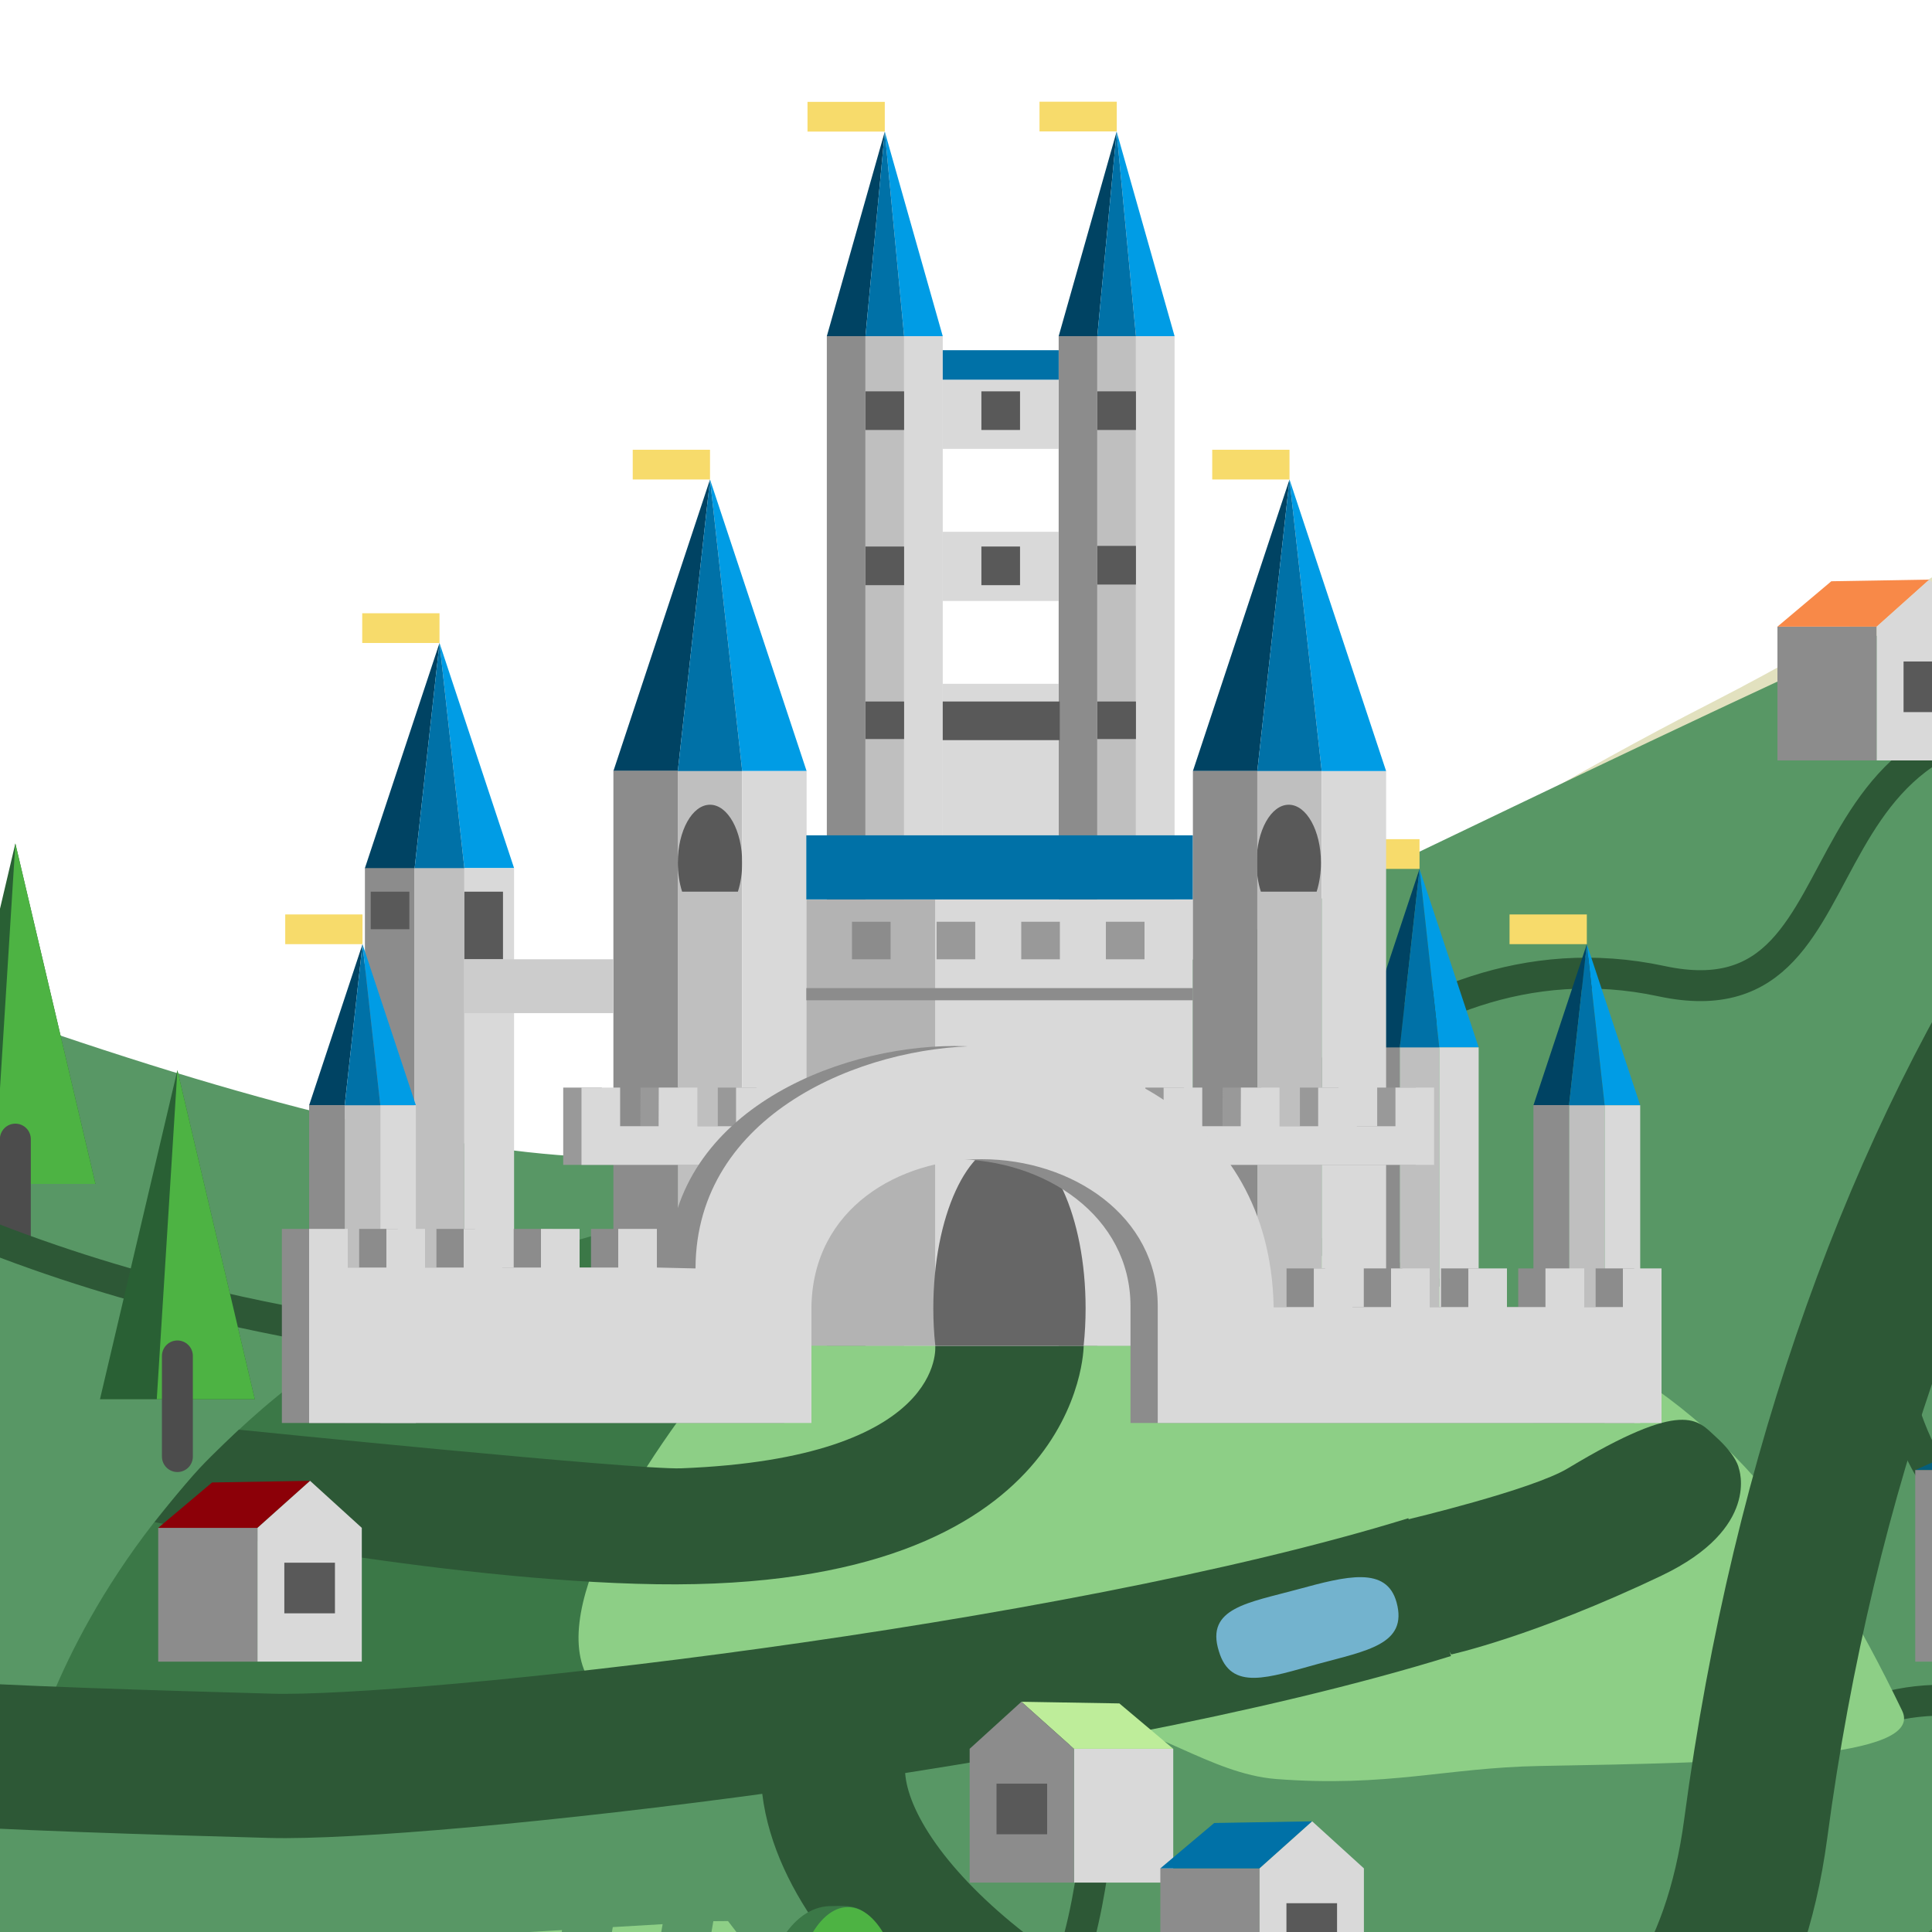
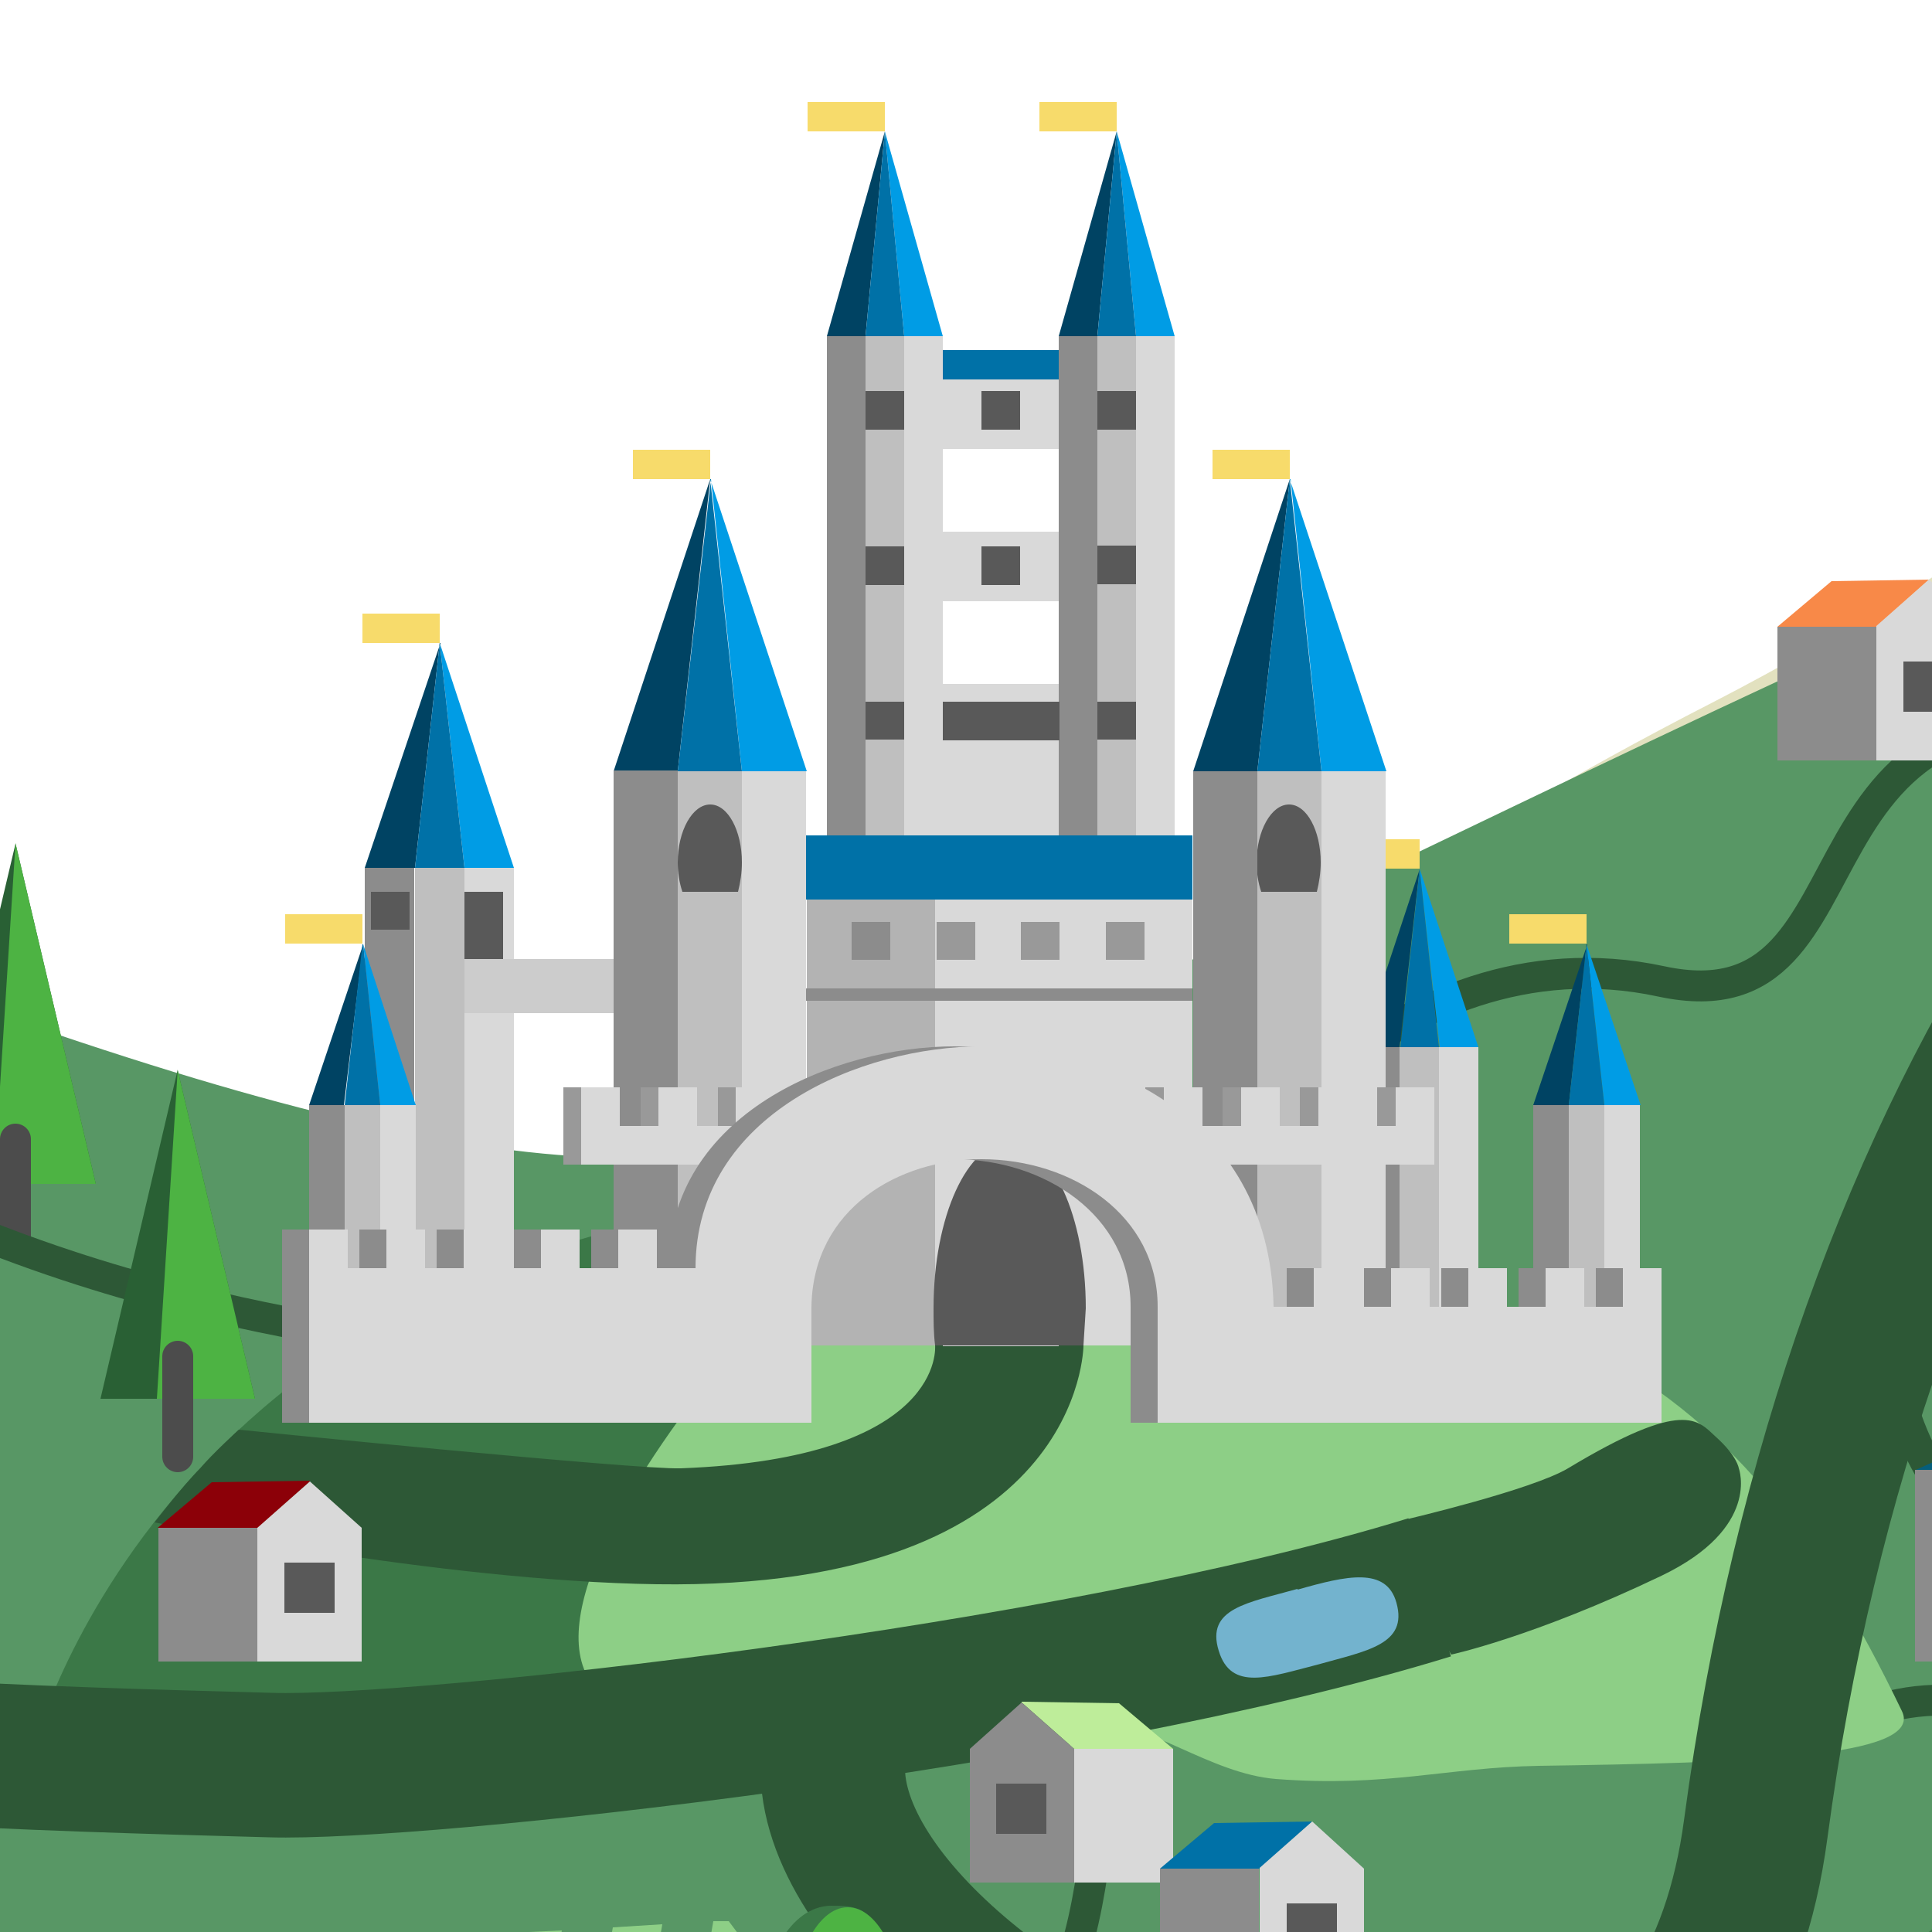
- <svg xmlns="http://www.w3.org/2000/svg" width="250px" height="250px" version="1.1" xml:space="preserve" style="fill-rule:evenodd;clip-rule:evenodd;stroke-linecap:round;stroke-linejoin:round;stroke-miterlimit:1.5;">
-   <rect id="Artboard" x="-500" y="0" width="999.991" height="1000" style="fill:none;" />
-   <g id="background">
-     </g>
-   <path id="OSTROV" d="M-346.31,607.991C-374.685,554.043 -502.239,510.97 -494.677,268.462C-489.722,109.557 -388.69,38.171 -313.043,39.195C-267.375,39.814 -211.162,46.813 -70.04,106.533C29.062,148.47 75.23,159.18 103.907,148.321C174.243,121.686 182.87,110.67 221.578,90.862C257.384,72.539 294.527,43.846 321.957,32.863C404.286,-0.1 546.284,35.344 460,192.955C438.336,232.527 457.089,312.674 433.144,481.357C406.159,671.461 354.682,616.792 345,661.357C338.009,693.537 400.472,805.911 360,881.357C307.077,980.013 163.418,945.756 116.957,942.863C47.037,938.51 -63.903,1024.89 -163.043,992.863C-376.293,923.984 -283.641,727.142 -346.31,607.991Z" style="fill:#e2e1bf;" />
-   <path id="OSTROV1" d="M-321.049,566.685C-369.073,540.278 -448.806,511.876 -480,368.071C-510.788,226.137 -446.46,81.075 -321.049,45.847C-279.659,34.221 -193.661,53.336 -60.642,107.966C32.769,146.329 76.287,156.126 103.317,146.192C169.613,121.827 292.79,48.654 360.084,42.992C410.37,38.762 487.811,63.31 455.084,161.602C451.933,171.067 440.446,203.204 440.084,218.288C438.105,300.845 424.692,467.81 412.587,532.477C390.392,651.057 295.013,602.078 322.916,681.357C345.701,746.096 377.605,840.415 325,891.357C241.849,971.881 143.03,912.249 117.784,910.724C51.879,906.742 -76.719,989.181 -170.253,960.149C-263.787,931.117 -280.278,783.003 -277.648,733.926C-275.017,684.849 -282.333,587.973 -321.049,566.685Z" style="fill:#589765;" />
-   <path d="M-246.095,246.528C-276.075,204.578 -238.196,47.053 -362.908,112.161C-440.841,152.848 -492.123,287.801 -468.168,369.234C-399.223,603.603 -270.558,505.153 -267.365,611.528C-261.985,790.746 -265.343,912.637 -147.365,941.087C-97.004,953.231 -5.758,942.058 30.608,877.748C49.945,843.552 128.434,771.669 202.635,849.46C225.115,873.028 261.478,882.035 287.055,860C315.287,835.677 309.653,795.206 294.345,775C271.902,745.375 248.234,710.258 257.635,666.659C278.818,568.426 337.367,604.15 358.066,558.83C402.476,461.597 197.953,423.8 127.635,484.659C35.801,564.139 -160.951,365.669 -246.095,246.528Z" style="fill:#8dcf86;" />
-   <g id="pole">
-     <path d="M51.227,300L44.843,300L53.269,250.896L59.717,250.517L51.227,300ZM64.108,300L57.724,300L66.281,250.131L72.73,249.752L64.108,300ZM38.409,299.634L32.087,299.271L40.256,251.661L46.705,251.282L38.409,299.634ZM77.299,298.192L70.714,299.362L79.293,249.366L85.742,248.987L77.299,298.192ZM31.368,252.183L33.693,252.047L25.682,298.731L19.509,297.508L27.323,251.964L31.368,252.183ZM97.873,253.357L90.652,295.439L89.473,296.028L84.001,297.001L92.305,248.601L94.206,248.586L97.873,253.357ZM7.07,294.93L14.561,251.272L20.886,251.615L13.225,296.263L8.047,295.237L7.07,294.93ZM8.124,250.923L0.905,292.996L-5.153,291.095L1.799,250.581L8.124,250.923ZM103.256,259.848L106.318,262.368L108.573,266.065L104.723,288.507L98.095,291.776L97.758,291.893L103.256,259.848ZM-4.639,250.232L-11.291,289.003L-17.282,286.715L-10.963,249.889L-4.639,250.232ZM111.134,287.872L114.137,271.509L119.603,276.857L118.521,282.025L111.134,287.872ZM-17.401,249.54L-23.288,283.849L-29.045,280.199L-23.726,249.197L-17.401,249.54ZM-40.161,269.91L-36.488,248.505L-30.163,248.848L-34.905,276.484L-40.161,269.91ZM-48.935,246.076L-42.74,247.075L-45.51,263.218L-50,252.183L-49.297,248.089L-48.935,246.076Z" style="fill:#8dcf86;" />
-   </g>
-   <g id="kere">
-     </g>
-   <g>
-     <g>
-       <g id="strom">
-             </g>
-       <g id="strom1">
-             </g>
-       <g id="strom2">
-             </g>
-       <g id="strom3">
-             </g>
-       <g id="strom4">
-             </g>
-       <g id="strom5">
-             </g>
-       <g id="strom6">
-             </g>
-       <g id="strom7">
-         <g>
-           <path d="M253.791,248.196C255.388,248.17 256.701,248.059 257.857,248.814C261.271,251.043 263.166,256.943 263.166,262.989C263.166,269.404 260.752,276.565 256.623,277.602C255.303,277.934 255.123,277.653 254.083,277.653C249.07,277.653 245,271.083 245,262.989C245,254.896 248.779,248.275 253.791,248.196Z" style="fill:#3b7847;" />
-           <ellipse cx="256.023" cy="262.989" rx="7.143" ry="14.664" style="fill:#4db343;" />
-         </g>
-       </g>
-       <g id="strom8">
-             </g>
-       <g id="strom9">
-             </g>
-       <g id="strom10">
-             </g>
-       <g id="strom11">
-             </g>
-       <g id="strom12">
-             </g>
-       <g id="strom13">
-             </g>
-       <g id="strom14">
-             </g>
-     </g>
-   </g>
-   <g>
-     <path d="M1.987,109.14L12.354,153.2L-8.381,153.2L1.987,109.14Z" style="fill:#296034;" />
-     <path d="M1.987,109.14L12.354,153.2L-0.775,153.2L1.987,109.14Z" style="fill:#4db343;" />
-     <path d="M1.987,147.4L1.987,160.877" style="fill:none;stroke:#4c4c4c;stroke-width:4px;" />
-   </g>
-   <g id="male-cesty">
-     <path d="M-387.565,205.533C-406.724,95.805 -308.894,40.829 -217.081,77.919C-179.973,92.91 -93.628,102.502 -38.823,140.311C6.63,171.667 53.439,171.931 55,174.89" style="fill:none;stroke:#2d5836;stroke-width:4px;stroke-linecap:butt;" />
-     <g id="les">
-         </g>
-     <path d="M226.464,244.402C227.541,243.541 228.312,212.696 263.165,221.618C277.723,225.345 286.964,238.765 284.644,254.096" style="fill:none;stroke:#2d5836;stroke-width:4px;" />
-     <path d="M155,156.28C156.077,155.418 179.823,119.415 215,126.963C245.378,133.481 227.881,82.771 280,95" style="fill:none;stroke:#2d5836;stroke-width:4px;" />
-     <path d="M380.771,150.827C379.152,152.969 403.263,199.737 320.113,213.984C285.382,219.934 254.094,207.169 246.316,182.391" style="fill:none;stroke:#2d5836;stroke-width:4px;" />
-     <path d="M10,295.585C3.562,308.473 3.921,319.615 -25,325C-53.873,330.376 -112.229,309.88 -90,219.028" style="fill:none;stroke:#2d5836;stroke-width:4px;" />
-     <path d="M143.392,233.143C139.08,236.45 148.177,281.557 84.288,296.749C20.504,311.916 -62.893,280.966 -61.724,225.991" style="fill:none;stroke:#2d5836;stroke-width:4px;" />
-     <path d="M190,281.877C210.48,313.415 201.148,341.147 190,356.629C166.902,388.708 119.455,382.719 105,374.681C78.403,359.891 18.287,332.572 13.824,384.186C11.006,416.772 87.815,423.471 105,436.822C136.066,460.958 129.917,493.9 130,495C133.976,547.767 -19.245,593.416 -54.521,430" style="fill:none;stroke:#2d5836;stroke-width:4px;" />
-   </g>
-   <g id="hory">
-     <path id="hora" d="M116.202,154.685C200.733,153.967 212.804,182.375 245.886,221.357C247.049,222.727 4.536,225.665 4.536,225.665C4.536,225.665 23.144,155.476 116.202,154.685Z" style="fill:#3b7847;" />
-     <path id="hora1" d="M116.257,154.685C200.52,162.823 223.91,175.295 246.133,221.357C249.112,227.531 225.401,228.056 199.184,228.52C187.218,228.731 179.486,231.309 165.131,230.204C156.569,229.544 148.949,222.922 140.095,222.263C122.026,220.918 101.296,224.055 85.69,222.263C50.993,218.281 110.248,154.105 116.257,154.685Z" style="fill:#8dcf86;" />
-     <path id="hora2" d="M347.734,73.228C390.495,72.328 416.435,101.688 422.383,150.895C422.558,152.339 280,149.939 280,149.939C280,149.939 300.659,74.22 347.734,73.228Z" style="fill:#3b7847;" />
-   </g>
-   <g id="ker">
-     </g>
-   <g id="ker1">
-     </g>
-   <g id="ker2">
-     </g>
-   <g id="strom15">
-     </g>
-   <g id="strom16">
-     </g>
-   <g id="ker3">
-     </g>
-   <g id="cesty-velke">
-     <path d="M185,205.373C138.32,219.821 54.228,229.044 35,228.494C-27.008,226.722 -115.076,224.49 -112.538,185.591C-109.412,137.692 -51.105,191.248 -50.091,146.687C-49.249,109.724 -92.927,139.997 -92.632,111.357C-92.357,84.693 -63.38,104.496 -65,76.357C-66.094,57.359 -90.76,63.177 -88.322,48.279" style="fill:none;stroke:#2d5836;stroke-width:18.67px;stroke-linecap:butt;" />
-     <path d="M-40,657.586C-48.648,654.653 -79.983,646.357 -79.983,646.357C-79.983,646.357 -75.565,633.815 -77.976,621.357C-80.787,606.833 -90.46,592.034 -89.983,591.357C-82.086,580.163 -51.319,544.992 -45,536.948C77.268,381.295 212.404,540.308 280.017,591.357C307.806,612.338 370.358,601.557 380,550C397.845,454.575 269.733,462.44 260.017,351.357C251.808,257.505 309.765,213.215 370.017,201.357C496.517,176.462 450.386,40.069 342.374,63.309C286.476,75.336 239.552,143.877 227.192,236.614C216.476,317.022 105.294,262.56 107.815,227.688" style="fill:none;stroke:#2d5836;stroke-width:18.67px;" />
-     <path d="M221.993,185.895C219.671,183.793 218.048,180.863 202.883,190C198.221,192.809 182.044,196.643 182.044,196.643C182.044,196.643 182.993,203.969 183.495,205.833C184.324,208.912 187.795,214.085 187.795,214.085C187.795,214.085 198.493,211.758 215,203.888C227.9,197.737 225,190 225,190C225,190 224.818,188.45 221.993,185.895Z" style="fill:#2d5836;" />
-     <path d="M121.02,174.131C121.02,174.131 122.532,188.666 88.139,190C82.325,190.226 30.91,185 30.91,185C30.91,185 27.546,188.136 25.812,190C23.64,192.334 20,196.964 20,196.964C20,196.964 56.79,204.587 85,205C140.225,205.808 140.227,174.132 140.227,174.132C140.227,174.132 136.144,173.054 132.811,173.028C128.644,172.995 121.02,174.131 121.02,174.131Z" style="fill:#2d5836;" />
-   </g>
-   <g id="strom17">
-     </g>
-   <g id="strom18">
-     </g>
-   <g id="strom19">
-     </g>
-   <g id="strom20">
-     </g>
-   <g id="stromy">
-     </g>
-   <g id="namesti">
-     </g>
-   <g id="smrky">
-     <g>
-       <path d="M22.955,138.481L32.974,181.061L12.936,181.061L22.955,138.481Z" style="fill:#296034;" />
-       <path d="M22.955,138.481L32.974,181.061L20.286,181.061L22.955,138.481Z" style="fill:#4db343;" />
-       <path d="M22.955,175.456L22.955,188.481" style="fill:none;stroke:#4c4c4c;stroke-width:4px;" />
-     </g>
-   </g>
-   <g id="listnace">
-     </g>
-   <g id="lanoka">
-     </g>
-   <g id="strom21">
-     </g>
-   <g id="satelit">
-     </g>
-   <g id="domky">
-     <g id="D1">
-         </g>
-     <g id="D7">
-         </g>
-     <g id="D71">
-       <rect x="20.474" y="197.704" width="12.844" height="17.313" style="fill:#8c8c8c;" />
-       <path d="M40.123,191.617L27.445,191.831L20.474,197.704L33.318,197.704L40.123,191.617Z" style="fill:#8c0008;" />
-       <path d="M46.817,197.704L40.123,191.617L33.318,197.704L33.318,215.016L46.817,215.016L46.817,197.704Z" style="fill:#d9d9d9;" />
-       <rect x="36.792" y="202.213" width="6.55" height="6.55" style="fill:#595959;" />
-     </g>
-     <g id="D72">
-         </g>
-     <g id="D73">
-       <rect x="138.973" y="226.294" width="12.844" height="17.313" style="fill:#d9d9d9;" />
-       <path d="M132.168,220.208L144.845,220.422L151.817,226.294L138.973,226.294L132.168,220.208Z" style="fill:#beed9a;" />
-       <path d="M125.474,226.294L132.168,220.208L138.973,226.294L138.973,243.607L125.474,243.607L125.474,226.294Z" style="fill:#8c8c8c;" />
-       <rect x="128.949" y="230.804" width="6.55" height="6.55" style="fill:#595959;" />
-     </g>
-     <g id="D74">
-         </g>
-     <g id="D75">
-         </g>
-     <g id="D76">
-         </g>
-     <g id="D77">
-         </g>
-     <g id="D78">
-         </g>
-     <g id="D79">
-         </g>
-     <g id="D710">
-       <rect x="150.146" y="241.766" width="12.844" height="17.313" style="fill:#8c8c8c;" />
-       <path d="M169.795,235.679L157.117,235.894L150.146,241.766L162.989,241.766L169.795,235.679Z" style="fill:#0071a7;" />
-       <path d="M176.489,241.766L169.795,235.679L162.989,241.766L162.989,259.079L176.489,259.079L176.489,241.766Z" style="fill:#d9d9d9;" />
-       <rect x="166.464" y="246.276" width="6.55" height="6.55" style="fill:#595959;" />
-     </g>
-     <g id="D711">
-       <rect x="230" y="81.087" width="12.844" height="17.313" style="fill:#8c8c8c;" />
-       <path d="M249.649,75L236.972,75.214L230,81.087L242.844,81.087L249.649,75Z" style="fill:#f88948;" />
-       <path d="M256.343,81.087L249.649,75L242.844,81.087L242.844,98.4L256.343,98.4L256.343,81.087Z" style="fill:#d9d9d9;" />
-       <rect x="246.319" y="85.596" width="6.55" height="6.55" style="fill:#595959;" />
-     </g>
-     <g id="D712">
-         </g>
-     <g id="D713">
-         </g>
-     <g id="D714">
-         </g>
-     <g id="D715">
-         </g>
-     <g id="D716">
-         </g>
-     <g id="D2">
-         </g>
-     <g id="D21">
-       <path d="M247.83,190.225L270.197,190.225L285.194,183.498L262.923,183.498L247.83,190.225Z" style="fill:#065e7b;" />
-       <rect x="247.83" y="190.225" width="22.358" height="24.791" style="fill:#8c8c8c;" />
-     </g>
-     <g id="D10">
-         </g>
-     <g id="D101">
-         </g>
-     <g id="D102">
-         </g>
-     <g id="D01">
-         </g>
-   </g>
-   <g id="strom22">
-     </g>
-   <g id="strom23">
-     <g>
-       <path d="M107.447,246.646C109.071,246.62 110.407,246.507 111.582,247.275C115.055,249.542 116.983,255.544 116.983,261.694C116.983,268.219 114.527,275.503 110.327,276.558C108.985,276.895 108.801,276.61 107.743,276.61C102.644,276.61 98.504,269.926 98.504,261.694C98.504,253.462 102.348,246.727 107.447,246.646Z" style="fill:#3b7847;" />
-       <ellipse cx="109.717" cy="261.694" rx="7.266" ry="14.916" style="fill:#4db343;" />
-     </g>
-   </g>
-   <g id="staba">
-     </g>
-   <g id="chladici-vez">
-     </g>
-   <g id="D22">
-     </g>
-   <g id="D5">
-     </g>
-   <g id="TOVANA">
-     </g>
-   <g id="strom24">
-     </g>
-   <g id="strom25">
-     </g>
-   <g id="panelaky">
-     </g>
-   <g id="strom26">
-     </g>
-   <g id="strom27">
-     </g>
-   <g id="letiste">
-     </g>
-   <g id="strom28">
-     </g>
-   <g id="strom29">
-     </g>
-   <g id="tunel-s-vlakem">
-     </g>
-   <g id="strom30">
-     </g>
-   <g id="hrad">
-     <rect x="173.687" y="108.589" width="10" height="3.846" style="fill:#f7db6b;" />
-     <g>
-       <rect x="176.035" y="135.507" width="5.101" height="45.539" style="fill:#8c8c8c;" />
-       <rect x="181.137" y="135.507" width="5.101" height="45.539" style="fill:#bfbfbf;" />
-       <path d="M183.687,112.435L191.339,135.531L186.238,135.531L183.687,112.435Z" style="fill:#009ce5;" />
-       <path d="M183.687,112.435L181.137,135.531L176.035,135.531L183.687,112.435Z" style="fill:#004363;" />
-       <path d="M183.687,112.435L186.238,135.531L181.137,135.531L183.687,112.435Z" style="fill:#0071a7;" />
-       <rect x="186.238" y="135.531" width="5.101" height="45.539" style="fill:#d9d9d9;" />
-     </g>
-     <g>
-       <rect x="47.22" y="112.302" width="6.434" height="57.437" style="fill:#8c8c8c;" />
-       <rect x="53.654" y="112.302" width="6.434" height="57.437" style="fill:#bfbfbf;" />
-       <path d="M56.871,83.202L66.522,112.333L60.088,112.333L56.871,83.202Z" style="fill:#009ce5;" />
-       <path d="M56.871,83.202L53.654,112.333L47.22,112.333L56.871,83.202Z" style="fill:#004363;" />
-       <path d="M56.871,83.202L60.088,112.333L53.654,112.333L56.871,83.202Z" style="fill:#0071a7;" />
-       <rect x="60.088" y="112.333" width="6.434" height="57.437" style="fill:#d9d9d9;" />
-     </g>
-     <rect x="162.694" y="99.776" width="8.334" height="74.356" style="fill:#bfbfbf;" />
-     <rect x="87.708" y="99.736" width="8.334" height="74.396" style="fill:#bfbfbf;" />
-     <rect x="44.605" y="143.001" width="4.605" height="41.109" style="fill:#bfbfbf;" />
-     <rect x="203.032" y="143.001" width="4.605" height="41.109" style="fill:#bfbfbf;" />
-     <rect x="171.028" y="99.776" width="8.334" height="74.356" style="fill:#d9d9d9;" />
-     <path d="M95.484,115.382C95.849,114.242 96.042,112.949 96.042,111.632C96.042,107.493 94.175,104.132 91.875,104.132C89.575,104.132 87.708,107.493 87.708,111.632C87.708,112.949 87.9,114.242 88.266,115.382L95.484,115.382Z" style="fill:#595959;" />
-     <path d="M170.372,115.382C170.738,114.242 170.93,112.949 170.93,111.632C170.93,107.493 169.063,104.132 166.763,104.132C164.463,104.132 162.596,107.493 162.596,111.632C162.596,112.949 162.789,114.242 163.154,115.382L170.372,115.382Z" style="fill:#595959;" />
-     <path d="M166.861,62.044L179.362,99.776L171.028,99.776L166.861,62.044Z" style="fill:#009ce5;" />
-     <path d="M91.875,62.044L104.376,99.776L96.042,99.776L91.875,62.044Z" style="fill:#009ce5;" />
-     <path d="M46.908,122.174L53.815,143.023L49.21,143.023L46.908,122.174Z" style="fill:#009ce5;" />
-     <path d="M205.335,122.174L212.243,143.023L207.637,143.023L205.335,122.174Z" style="fill:#009ce5;" />
-     <path d="M114.491,17.027L121.991,43.502L116.991,43.502L114.491,17.027Z" style="fill:#009ce5;" />
-     <path d="M144.491,17.027L151.991,43.502L146.991,43.502L144.491,17.027Z" style="fill:#009ce5;" />
-     <path d="M166.861,62.044L162.694,99.776L154.36,99.776L166.861,62.044Z" style="fill:#004363;" />
-     <path d="M91.875,62.044L87.708,99.776L79.374,99.776L91.875,62.044Z" style="fill:#004363;" />
-     <path d="M46.908,122.174L44.605,143.023L40,143.023L46.908,122.174Z" style="fill:#004363;" />
-     <path d="M205.335,122.174L203.032,143.023L198.427,143.023L205.335,122.174Z" style="fill:#004363;" />
-     <path d="M114.491,17.027L111.991,43.502L106.991,43.502L114.491,17.027Z" style="fill:#004363;" />
-     <path d="M144.491,17.027L141.991,43.502L136.991,43.502L144.491,17.027Z" style="fill:#004363;" />
-     <path d="M166.861,62.044L171.028,99.776L162.694,99.776L166.861,62.044Z" style="fill:#0071a7;" />
-     <path d="M91.875,62.044L96.042,99.776L87.708,99.776L91.875,62.044Z" style="fill:#0071a7;" />
-     <path d="M46.908,122.174L49.21,143.023L44.605,143.023L46.908,122.174Z" style="fill:#0071a7;" />
-     <path d="M205.335,122.174L207.637,143.023L203.032,143.023L205.335,122.174Z" style="fill:#0071a7;" />
-     <path d="M114.491,17.027L116.991,43.502L111.991,43.502L114.491,17.027Z" style="fill:#0071a7;" />
-     <path d="M144.491,17.027L146.991,43.502L141.991,43.502L144.491,17.027Z" style="fill:#0071a7;" />
-     <rect x="96.042" y="99.776" width="8.334" height="74.396" style="fill:#d9d9d9;" />
-     <rect x="49.21" y="143.023" width="4.605" height="41.109" style="fill:#d9d9d9;" />
-     <rect x="207.637" y="143.023" width="4.605" height="41.109" style="fill:#d9d9d9;" />
-     <rect x="81.875" y="58.198" width="10" height="3.846" style="fill:#f7db6b;" />
-     <rect x="46.871" y="79.356" width="10" height="3.846" style="fill:#f7db6b;" />
-     <rect x="36.908" y="118.328" width="10" height="3.846" style="fill:#f7db6b;" />
-     <rect x="104.491" y="13.181" width="10" height="3.846" style="fill:#f7db6b;" />
-     <rect x="134.51" y="13.161" width="10" height="3.846" style="fill:#f7db6b;" />
-     <rect x="136.991" y="43.502" width="5" height="130.63" style="fill:#8c8c8c;" />
-     <rect x="106.991" y="43.502" width="5" height="130.63" style="fill:#8c8c8c;" />
-     <rect x="141.991" y="43.502" width="5" height="130.63" style="fill:#bfbfbf;" />
-     <rect x="111.991" y="43.502" width="5" height="130.63" style="fill:#bfbfbf;" />
-     <rect x="146.991" y="43.502" width="5" height="130.63" style="fill:#d9d9d9;" />
-     <rect x="116.991" y="43.502" width="5" height="130.63" style="fill:#d9d9d9;" />
-     <rect x="104.356" y="116.404" width="16.668" height="57.728" style="fill:#b3b3b3;" />
-     <rect x="121.991" y="88.481" width="15" height="85.651" style="fill:#d9d9d9;" />
-     <rect x="121.991" y="49.132" width="15" height="8.951" style="fill:#d9d9d9;" />
-     <rect x="121.991" y="45.317" width="15" height="3.815" style="fill:#0071a7;" />
-     <rect x="121.991" y="68.814" width="15" height="8.951" style="fill:#d9d9d9;" />
-     <rect x="121.024" y="116.404" width="33.336" height="57.728" style="fill:#d9d9d9;" />
-     <rect x="104.336" y="108.09" width="50.024" height="8.295" style="fill:#0071a7;" />
-     <rect x="104.336" y="127.861" width="50.024" height="1.575" style="fill:#8c8c8c;" />
-     <rect x="154.36" y="99.776" width="8.334" height="74.376" style="fill:#8c8c8c;" />
-     <rect x="79.374" y="99.736" width="8.334" height="74.396" style="fill:#8c8c8c;" />
-     <rect x="40" y="143.001" width="4.605" height="41.109" style="fill:#8c8c8c;" />
-     <rect x="198.427" y="143.001" width="4.605" height="41.109" style="fill:#8c8c8c;" />
-     <rect x="156.861" y="58.198" width="10" height="3.846" style="fill:#f7db6b;" />
-     <rect x="195.335" y="118.328" width="10" height="3.846" style="fill:#f7db6b;" />
-     <rect x="60.088" y="124.132" width="19.286" height="6.966" style="fill:#ccc;" />
-     <path d="M140.224,174.132C140.392,172.545 140.477,170.921 140.477,169.293C140.477,157.435 136.062,147.809 130.624,147.809C125.186,147.809 120.771,157.435 120.771,169.293C120.771,170.921 120.856,172.545 121.024,174.132L140.224,174.132Z" style="fill:#666;" />
-     <rect x="111.991" y="90.774" width="5" height="4.858" style="fill:#595959;" />
-     <rect x="47.972" y="115.382" width="5" height="4.858" style="fill:#595959;" />
-     <rect x="60.088" y="115.382" width="5" height="8.728" style="fill:#595959;" />
-     <rect x="110.244" y="119.274" width="5" height="4.858" style="fill:#8c8c8c;" />
-     <rect x="121.196" y="119.274" width="5" height="4.858" style="fill:#999;" />
-     <rect x="132.148" y="119.274" width="5" height="4.858" style="fill:#999;" />
-     <rect x="143.1" y="119.274" width="5" height="4.858" style="fill:#999;" />
-     <rect x="141.991" y="90.774" width="5" height="4.858" style="fill:#595959;" />
-     <rect x="111.991" y="70.721" width="5" height="5" style="fill:#595959;" />
-     <rect x="141.991" y="70.639" width="5" height="5" style="fill:#595959;" />
-     <rect x="111.991" y="50.639" width="5" height="5" style="fill:#595959;" />
-     <rect x="141.991" y="50.639" width="5" height="5" style="fill:#595959;" />
-     <rect x="126.991" y="50.639" width="5" height="5" style="fill:#595959;" />
-     <rect x="126.991" y="70.721" width="5" height="5" style="fill:#595959;" />
-     <rect x="121.987" y="90.774" width="15.146" height="5" style="fill:#595959;" />
-     <path d="M173.208,145.736L173.208,140.736L168.208,140.736L168.208,145.736L163.208,145.736L163.208,140.736L158.208,140.736L158.188,145.736L153.208,145.736L153.208,140.736L148.208,140.736L148.208,150.736L183.208,150.736L183.208,140.736L178.208,140.736L178.208,145.736L173.208,145.736Z" style="fill:#999;" />
-     <path d="M97.88,145.736L97.88,140.736L92.88,140.736L92.88,145.736L87.88,145.736L87.88,140.736L82.88,140.736L82.861,145.736L77.88,145.736L77.88,140.736L72.88,140.736L72.88,150.736L107.88,150.736L107.88,140.736L102.88,140.736L102.88,145.736L97.88,145.736Z" style="fill:#999;" />
-     <path d="M175.571,145.736L175.571,140.736L170.571,140.736L170.571,145.736L165.571,145.736L165.571,140.736L160.571,140.736L160.552,145.736L155.571,145.736L155.571,140.736L150.571,140.736L150.571,150.736L185.571,150.736L185.571,140.736L180.571,140.736L180.571,145.736L175.571,145.736Z" style="fill:#d9d9d9;" />
-     <path d="M100.244,145.736L100.244,140.736L95.244,140.736L95.244,145.736L90.244,145.736L90.244,140.736L85.244,140.736L85.224,145.736L80.244,145.736L80.244,140.736L75.244,140.736L75.244,150.736L110.244,150.736L110.244,140.736L105.244,140.736L105.244,145.736L100.244,145.736Z" style="fill:#d9d9d9;" />
-     <path d="M211.474,184.132L146.286,184.132L146.286,169.042C146.286,157.334 135.202,150 123.493,150C112.894,150 101.66,156.285 101.474,169.132C101.474,169.132 101.474,184.132 101.474,184.132L36.474,184.132L36.474,159.019L41.474,159.019L41.474,164.019L46.474,164.019L46.474,159.019L51.474,159.019L51.474,164.019L56.474,164.019L56.474,159.019L61.474,159.019L61.474,164.019L66.474,164.019L66.474,159.019L71.474,159.019L71.474,164.019L76.474,164.019L76.474,159.019L81.474,159.019L81.474,164.019L86.474,164.136C86.517,144.145 108.053,135.355 123.493,135.355C137.684,135.355 160.781,143.52 161.286,169.132L166.478,169.132L166.478,164.132L171.474,164.132L171.474,169.132L176.474,169.132L176.474,164.132L181.474,164.132L181.474,169.132L186.474,169.132L186.474,164.132L191.474,164.132L191.474,169.132L196.456,169.132L196.456,164.132L201.474,164.132L201.474,169.132L206.474,169.132L206.474,164.132L211.474,164.132L211.474,184.132Z" style="fill:#8c8c8c;" />
-     <path d="M215,184.132L149.812,184.132L149.812,169.042C149.812,157.334 138.728,150 127.019,150C116.42,150 105.185,156.285 105,169.132C105,169.132 105,184.132 105,184.132L40,184.132L40,159.019L45,159.019L45,164.019L50,164.019L50,159.019L55,159.019L55,164.019L60,164.019L60,159.019L65,159.019L65,164.019L70,164.019L70,159.019L75,159.019L75,164.019L80,164.019L80,159.019L85,159.019L85,164.019L90,164.136C90.043,144.145 111.578,135.355 127.019,135.355C141.21,135.355 164.307,143.52 164.812,169.132L170.004,169.132L170.004,164.132L175,164.132L175,169.132L180,169.132L180,164.132L185,164.132L185,169.132L190,169.132L190,164.132L195,164.132L195,169.132L199.982,169.132L199.982,164.132L205,164.132L205,169.132L210,169.132L210,164.132L215,164.132L215,184.132Z" style="fill:#d9d9d9;" />
-   </g>
-   <g id="auta">
-     <path d="M167.899,205.668C174.248,203.936 179.427,202.618 180.718,207.354C182.199,212.782 176.879,213.584 170.53,215.316C164.181,217.047 159.262,218.932 157.71,213.63C155.978,208.058 161.549,207.4 167.899,205.668Z" style="fill:#73b3ce;" />
-   </g>
-   <g id="majak">
-     </g>
-   <g id="vetrna-elektr">
-     </g>
-   <g id="osrov-pokladu">
-     </g>
+ <svg xmlns="http://www.w3.org/2000/svg" xml:space="preserve" fill-rule="evenodd" stroke-linecap="round" stroke-linejoin="round" stroke-miterlimit="1.5" clip-rule="evenodd" viewBox="0 0 250 250">
+   <path fill="none" d="M-500 0H500v1000H-500z" />
+   <path fill="#e2e1bf" d="M-346.3 608c-28.4-54-156-97-148.4-339.5 5-159 106-230.3 181.7-229.3 45.6.6 101.8 7.6 243 67.3 99 42 145.2 52.7 174 41.8 70.2-26.6 78.9-37.6 117.6-57.4 35.8-18.4 73-47 100.4-58 82.3-33 224.3 2.4 138 160-21.7 39.6-3 119.8-26.9 288.5-27 190-78.4 135.4-88.1 180-7 32.1 55.5 144.5 15 220-53 98.6-196.6 64.4-243 61.5-70-4.4-180.9 82-280 50-213.3-69-120.6-265.8-183.3-385Z" />
+   <path fill="#589765" d="M-321 566.7c-48-26.4-127.8-54.8-159-198.6-30.8-142 33.5-287 159-322.3 41.3-11.6 127.3 7.5 260.4 62.2 93.4 38.3 136.9 48.1 164 38.2C169.5 121.8 292.7 48.7 360 43c50.3-4.2 127.7 20.3 95 118.6-3.2 9.5-14.7 41.6-15 56.7-2 82.5-15.4 249.5-27.5 314.2C390.4 651 295 602 322.9 681.4c22.8 64.7 54.7 159 2.1 210-83.2 80.5-182 20.8-207.2 19.3-66-4-194.5 78.5-288 49.4-93.6-29-110-177.1-107.4-226.2 2.6-49-4.7-146-43.4-167.2Z" />
+   <path fill="#8dcf86" d="M-246 246.5c-30-42 7.8-199.4-117-134.3-77.8 40.6-129.1 175.6-105.2 257 69 234.4 197.6 136 200.8 242.3 5.4 179.2 2 301.1 120 329.6 50.4 12.1 141.6 1 178-63.4 19.3-34.1 97.8-106 172-28.2 22.5 23.5 58.9 32.5 84.5 10.5 28.2-24.3 22.6-64.8 7.2-85-22.4-29.6-46-64.7-36.7-108.3 21.2-98.3 79.8-62.6 100.5-107.9 44.4-97.2-160.1-135-230.5-74.1C35.8 564-161 365.7-246 246.5Z" />
+   <path fill="#8dcf86" d="M51.2 300h-6.4l8.5-49.1 6.4-.4-8.5 49.5Zm13 0h-6.5l8.6-49.9 6.4-.3-8.6 50.2Zm-25.8-.4-6.3-.3 8.2-47.6 6.4-.4-8.3 48.3Zm38.9-1.4-6.6 1.2 8.6-50 6.4-.4-8.4 49.2Zm-46-46 2.4-.2-8 46.7-6.2-1.2 7.8-45.5 4 .2Zm66.6 1.2-7.2 42-1.2.6-5.5 1 8.3-48.4h2l3.6 4.8ZM7 294.9l7.5-43.6 6.3.3-7.7 44.7-5.2-1-1-.4Zm1-44L1 293l-6-1.9 6.9-40.5 6.3.3Zm95.2 9 3 2.5 2.3 3.7-3.9 22.4-6.6 3.3h-.3l5.5-32Zm-108-9.7-6.6 38.8-6-2.3L-11 250l6.4.3Zm116 37.8 3-16.4 5.5 5.4-1 5.1-7.5 5.9Zm-128.5-38.4-5.9 34.3-5.7-3.6 5.3-31 6.3.3ZM-40.2 270l3.7-21.4 6.3.3-4.7 27.7-5.3-6.6Zm-8.7-23.8 6.2 1-2.8 16.1-4.5-11 .7-4.1.4-2Z" />
+   <path fill="#3b7847" d="M253.8 248.2c1.6 0 2.9-.1 4 .6 3.5 2.2 5.4 8.1 5.4 14.2 0 6.4-2.4 13.6-6.6 14.6-1.3.3-1.5 0-2.5 0-5 0-9.1-6.5-9.1-14.6s3.8-14.7 8.8-14.8Z" />
+   <ellipse cx="256" cy="263" fill="#4db343" rx="7.1" ry="14.7" />
+   <path fill="#296034" d="m2 109.1 10.4 44.1H-8.4l10.4-44Z" />
+   <path fill="#4db343" d="m2 109.1 10.4 44.1H-.8l2.8-44Z" />
+   <path fill="none" stroke="#4c4c4c" stroke-width="4" d="M2 147.4v13.5" />
+   <path fill="none" stroke="#2d5836" stroke-linecap="butt" stroke-width="4" d="M-387.6 205.5C-406.7 95.8-308.9 40.8-217 78c37.1 15 123.5 24.6 178.3 62.4C6.6 171.7 53.4 172 55 175" />
+   <path fill="none" stroke="#2d5836" stroke-width="4" d="M226.5 244.4c1-.9 1.8-31.7 36.7-22.8a28.5 28.5 0 0 1 21.4 32.5M155 156.3c1-.9 24.8-36.9 60-29.3 30.4 6.5 12.9-44.2 65-32m100.8 55.8c-1.6 2.2 22.5 49-60.7 63.2-34.7 6-66-6.8-73.8-31.6M10 295.6c-6.4 12.9-6 24-35 29.4-28.9 5.4-87.2-15.1-65-106" />
+   <path fill="none" stroke="#2d5836" stroke-width="4" d="M143.4 233.1c-4.3 3.3 4.8 48.5-59.1 63.6C20.5 312-63 281-61.7 226M190 281.9a63.6 63.6 0 0 1 0 74.7c-23.1 32.1-70.5 26.1-85 18-26.6-14.7-86.7-42-91.2 9.6-2.8 32.6 74 39.3 91.2 52.6 31 24.2 25 57.1 25 58.2 4 52.8-149.2 98.4-184.5-65" />
+   <path fill="#3b7847" d="M116.2 154.7c84.5-.7 96.6 27.7 129.7 66.7 1.1 1.3-241.4 4.3-241.4 4.3s18.6-70.2 111.7-71Z" />
+   <path fill="#8dcf86" d="M116.3 154.7c84.2 8.1 107.6 20.6 129.8 66.7 3 6.1-20.7 6.7-47 7.1-11.9.2-19.6 2.8-34 1.7-8.5-.7-16.2-7.3-25-8-18-1.3-38.8 1.9-54.4 0-34.7-4 24.5-68 30.6-67.5Z" />
+   <path fill="#3b7847" d="M347.7 73.2c42.8-.9 68.7 28.5 74.7 77.7.2 1.4-142.4-1-142.4-1s20.7-75.7 67.7-76.7Z" />
+   <path fill="none" stroke="#2d5836" stroke-linecap="butt" stroke-width="18.7" d="M185 205.4c-46.7 14.4-130.8 23.6-150 23-62-1.7-150-4-147.5-42.8 3-48 61.4 5.6 62.4-39 .9-36.9-42.8-6.6-42.5-35.2.2-26.7 29.2-6.9 27.6-35-1-19-25.8-13.2-23.3-28.1" />
+   <path fill="none" stroke="#2d5836" stroke-width="18.7" d="M-40 657.6c-8.6-3-40-11.2-40-11.2s4.4-12.6 2-25c-2.8-14.6-12.5-29.4-12-30 8-11.2 38.7-46.4 45-54.5 122.3-155.6 257.4 3.4 325 54.5 27.8 21 90.4 10.2 100-41.4 17.8-95.4-110.3-87.6-120-198.6-8.2-93.9 49.8-138.2 110-150 126.5-25 80.4-161.3-27.6-138-56 12-102.8 80.5-115.2 173.2-10.7 80.4-122 26-119.4-9" />
+   <path fill="#2d5836" d="M222 185.9c-2.3-2.1-4-5-19.1 4.1-4.7 2.8-20.9 6.6-20.9 6.6s1 7.4 1.5 9.2c.8 3.1 4.3 8.3 4.3 8.3s10.7-2.3 27.2-10.2c12.9-6.2 10-13.9 10-13.9s-.2-1.6-3-4.1Zm-101-11.8s1.5 14.6-32.9 15.9c-5.8.2-57.2-5-57.2-5s-3.4 3.1-5 5c-2.3 2.3-5.9 7-5.9 7s36.8 7.6 65 8c55.2.8 55.2-30.9 55.2-30.9s-4-1-7.4-1c-4.2-.1-11.8 1-11.8 1Z" />
+   <path fill="#296034" d="M23 138.5 33 181H13l10-42.6Z" />
+   <path fill="#4db343" d="M23 138.5 33 181H20.3l2.7-42.6Z" />
+   <path fill="none" stroke="#4c4c4c" stroke-width="4" d="M23 175.5v13" />
+   <path fill="#8c8c8c" d="M20.5 197.7h12.8V215H20.5z" />
+   <path fill="#8c0008" d="m40.1 191.6-12.7.2-7 5.9h13l6.7-6Z" />
+   <path fill="#d9d9d9" d="m46.8 197.7-6.7-6-6.8 6V215h13.5v-17.3Z" />
+   <path fill="#595959" d="M36.8 202.2h6.5v6.5h-6.5z" />
+   <path fill="#d9d9d9" d="M139 226.3h12.8v17.3H139z" />
+   <path fill="#beed9a" d="m132.2 220.2 12.6.2 7 5.9H139l-6.8-6Z" />
+   <path fill="#8c8c8c" d="m125.5 226.3 6.7-6 6.8 6v17.3h-13.5v-17.3Z" />
+   <path fill="#595959" d="M128.9 230.8h6.5v6.5h-6.5z" />
+   <path fill="#8c8c8c" d="M150.1 241.8h12.8v17.3h-12.8z" />
+   <path fill="#0071a7" d="m169.8 235.7-12.7.2-7 5.9H163l6.8-6.1Z" />
+   <path fill="#d9d9d9" d="m176.5 241.8-6.7-6.1-6.8 6v17.4h13.5v-17.3Z" />
+   <path fill="#595959" d="M166.5 246.3h6.5v6.5h-6.5z" />
+   <path fill="#8c8c8c" d="M230 81.1h12.8v17.3H230z" />
+   <path fill="#f88948" d="m249.6 75-12.6.2-7 5.9h12.8l6.8-6.1Z" />
+   <path fill="#d9d9d9" d="m256.3 81-6.7-6-6.8 6v17.4h13.5V81.1Z" />
+   <path fill="#595959" d="M246.3 85.6h6.5v6.5h-6.5z" />
+   <path fill="#065e7b" d="M247.8 190.2h22.4l15-6.7h-22.3l-15 6.7Z" />
+   <path fill="#8c8c8c" d="M247.8 190.2h22.4V215h-22.4z" />
+   <path fill="#3b7847" d="M107.4 246.6c1.7 0 3 0 4.2.7 3.5 2.2 5.4 8.2 5.4 14.4 0 6.5-2.5 13.8-6.7 14.9-1.3.3-1.5 0-2.6 0-5 0-9.2-6.7-9.2-15 0-8.1 3.8-14.9 9-15Z" />
+   <ellipse cx="109.7" cy="261.7" fill="#4db343" rx="7.3" ry="14.9" />
+   <path fill="#f7db6b" d="M173.7 108.6h10v3.8h-10z" />
+   <path fill="#8c8c8c" d="M176 135.5h5.1V181H176z" />
+   <path fill="#bfbfbf" d="M181.1 135.5h5.1V181h-5.1z" />
+   <path fill="#009ce5" d="m183.7 112.4 7.6 23.1h-5l-2.6-23Z" />
+   <path fill="#004363" d="m183.7 112.4-2.6 23.1h-5l7.6-23Z" />
+   <path fill="#0071a7" d="m183.7 112.4 2.5 23.1h-5l2.5-23Z" />
+   <path fill="#d9d9d9" d="M186.2 135.5h5.1V181h-5.1z" />
+   <path fill="#8c8c8c" d="M47.2 112.3h6.4v57.4h-6.4z" />
+   <path fill="#bfbfbf" d="M53.7 112.3h6.4v57.4h-6.4z" />
+   <path fill="#009ce5" d="m56.9 83.2 9.6 29.1h-6.4l-3.2-29.1Z" />
+   <path fill="#004363" d="m56.9 83.2-3.2 29.1h-6.5L57 83.2Z" />
+   <path fill="#0071a7" d="m56.9 83.2 3.2 29.1h-6.4l3.2-29.1Z" />
+   <path fill="#d9d9d9" d="M60.1 112.3h6.4v57.4h-6.4z" />
+   <path fill="#bfbfbf" d="M162.7 99.8h8.3v74.4h-8.3zm-75-.1H96v74.4h-8.3zM44.6 143h4.6v41.1h-4.6zm158.4 0h4.6v41.1H203z" />
+   <path fill="#d9d9d9" d="M171 99.8h8.3v74.4H171z" />
+   <path fill="#595959" d="M95.5 115.4c.3-1.2.5-2.5.5-3.8 0-4.1-1.8-7.5-4.1-7.5s-4.2 3.4-4.2 7.5c0 1.3.2 2.6.6 3.8h7.2Zm74.9 0c.3-1.2.5-2.5.5-3.8 0-4.1-1.8-7.5-4.1-7.5s-4.2 3.4-4.2 7.5c0 1.3.2 2.6.6 3.8h7.2Z" />
+   <path fill="#009ce5" d="m166.9 62 12.5 37.8H171L167 62Zm-75 0 12.5 37.8H96L92 62ZM47 122.2l6.8 20.8h-4.6L47 122.2Zm158.3 0 7 20.8h-4.7l-2.3-20.8ZM114.5 17l7.5 26.5h-5L114.5 17Zm30 0 7.5 26.5h-5L144.5 17Z" />
+   <path fill="#004363" d="m166.9 62-4.2 37.8h-8.3L166.9 62Zm-75 0-4.2 37.8h-8.3L91.9 62ZM47 122.2 44.5 143H40l7-20.8Zm158.3 0L203 143h-4.6l7-20.8ZM114.5 17 112 43.5h-5l7.5-26.5Zm30 0L142 43.5h-5l7.5-26.5Z" />
+   <path fill="#0071a7" d="m166.9 62 4.1 37.8h-8.3l4.2-37.8Zm-75 0L96 99.8h-8.3L92 62ZM47 122.2l2.2 20.8h-4.6l2.3-20.8Zm158.3 0 2.3 20.8H203l2.3-20.8ZM114.5 17l2.5 26.5h-5l2.5-26.5Zm30 0 2.5 26.5h-5l2.5-26.5Z" />
+   <path fill="#d9d9d9" d="M96 99.8h8.3v74.4H96zM49.2 143h4.6v41.1h-4.6zm158.4 0h4.6v41.1h-4.6z" />
+   <path fill="#f7db6b" d="M81.9 58.2h10V62h-10zm-35 21.2h10v3.8h-10zm-10 38.9h10v3.8h-10zm67.6-105.1h10V17h-10zm30 0h10V17h-10z" />
+   <path fill="#8c8c8c" d="M137 43.5h5v130.6h-5zm-30 0h5v130.6h-5z" />
+   <path fill="#bfbfbf" d="M142 43.5h5v130.6h-5zm-30 0h5v130.6h-5z" />
+   <path fill="#d9d9d9" d="M147 43.5h5v130.6h-5zm-30 0h5v130.6h-5z" />
+   <path fill="#b3b3b3" d="M104.4 116.4h16.7v57.7h-16.7z" />
+   <path fill="#d9d9d9" d="M122 88.5h15v85.7h-15zm0-39.4h15v9h-15z" />
+   <path fill="#0071a7" d="M122 45.3h15v3.8h-15z" />
+   <path fill="#d9d9d9" d="M122 68.8h15v9h-15zm-1 47.6h33.3v57.7H121z" />
+   <path fill="#0071a7" d="M104.3 108.1h50v8.3h-50z" />
+   <path fill="#8c8c8c" d="M104.3 127.9h50v1.6h-50zm50.1-28.1h8.3v74.4h-8.3zm-75-.1h8.3v74.4h-8.3zM40 143h4.6v41.1H40zm158.4 0h4.6v41.1h-4.6z" />
+   <path fill="#f7db6b" d="M156.9 58.2h10V62h-10zm38.4 60.1h10v3.8h-10z" />
+   <path fill="#ccc" d="M60.1 124.1h19.3v7H60.1z" />
+   <path fill="#595959" d="m140.2 174.1.3-4.8c0-11.9-4.4-21.5-9.9-21.5-5.4 0-9.8 9.6-9.8 21.5 0 1.6 0 3.2.2 4.8h19.2ZM112 90.8h5v4.9h-5zm-64 24.6h5v4.9h-5zm12.1 0h5v8.7h-5z" />
+   <path fill="#8c8c8c" d="M110.2 119.3h5v4.9h-5z" />
+   <path fill="#999" d="M121.2 119.3h5v4.9h-5zm10.9 0h5v4.9h-5zm11 0h5v4.9h-5z" />
+   <path fill="#595959" d="M142 90.8h5v4.9h-5zm-30-20.1h5v5h-5zm30-.1h5v5h-5zm-30-20h5v5h-5zm30 0h5v5h-5zm-15 0h5v5h-5zm0 20.1h5v5h-5zm-5 20.1h15.1v5H122z" />
+   <path fill="#999" d="M173.2 145.7v-5h-5v5h-5v-5h-5v5h-5v-5h-5v10h35v-10h-5v5h-5Zm-75.3 0v-5h-5v5h-5v-5h-5v5h-5v-5h-5v10h35v-10h-5v5h-5Z" />
+   <path fill="#d9d9d9" d="M175.6 145.7v-5h-5v5h-5v-5h-5v5h-5v-5h-5v10h35v-10h-5v5h-5Zm-75.4 0v-5h-5v5h-5v-5h-5v5h-5v-5h-5v10h35v-10h-5v5h-5Z" />
+   <path fill="#8c8c8c" d="M211.5 184.1h-65.2v-15c0-11.8-11.1-19.1-22.8-19.1-10.6 0-21.8 6.3-22 19.1v15h-65v-25h5v5h5v-5h5v5h5v-5h5v5h5v-5h5v5h5v-5h5v5h5c0-20 21.6-28.7 37-28.7 14.2 0 37.3 8.1 37.8 33.7h5.2v-5h5v5h5v-5h5v5h5v-5h5v5h5v-5h5v5h5v-5h5v20Z" />
+   <path fill="#d9d9d9" d="M215 184.1h-65.2v-15c0-11.8-11-19.1-22.8-19.1-10.6 0-21.8 6.3-22 19.1v15H40v-25h5v5h5v-5h5v5h5v-5h5v5h5v-5h5v5h5v-5h5v5h5c0-20 21.6-28.7 37-28.7 14.2 0 37.3 8.1 37.8 33.7h5.2v-5h5v5h5v-5h5v5h5v-5h5v5h5v-5h5v5h5v-5h5v20Z" />
+   <path fill="#73b3ce" d="M167.9 205.7c6.3-1.8 11.5-3 12.8 1.7 1.5 5.4-3.8 6.2-10.2 8-6.3 1.6-11.2 3.5-12.8-1.8-1.7-5.5 3.8-6.2 10.2-8Z" />
</svg>
